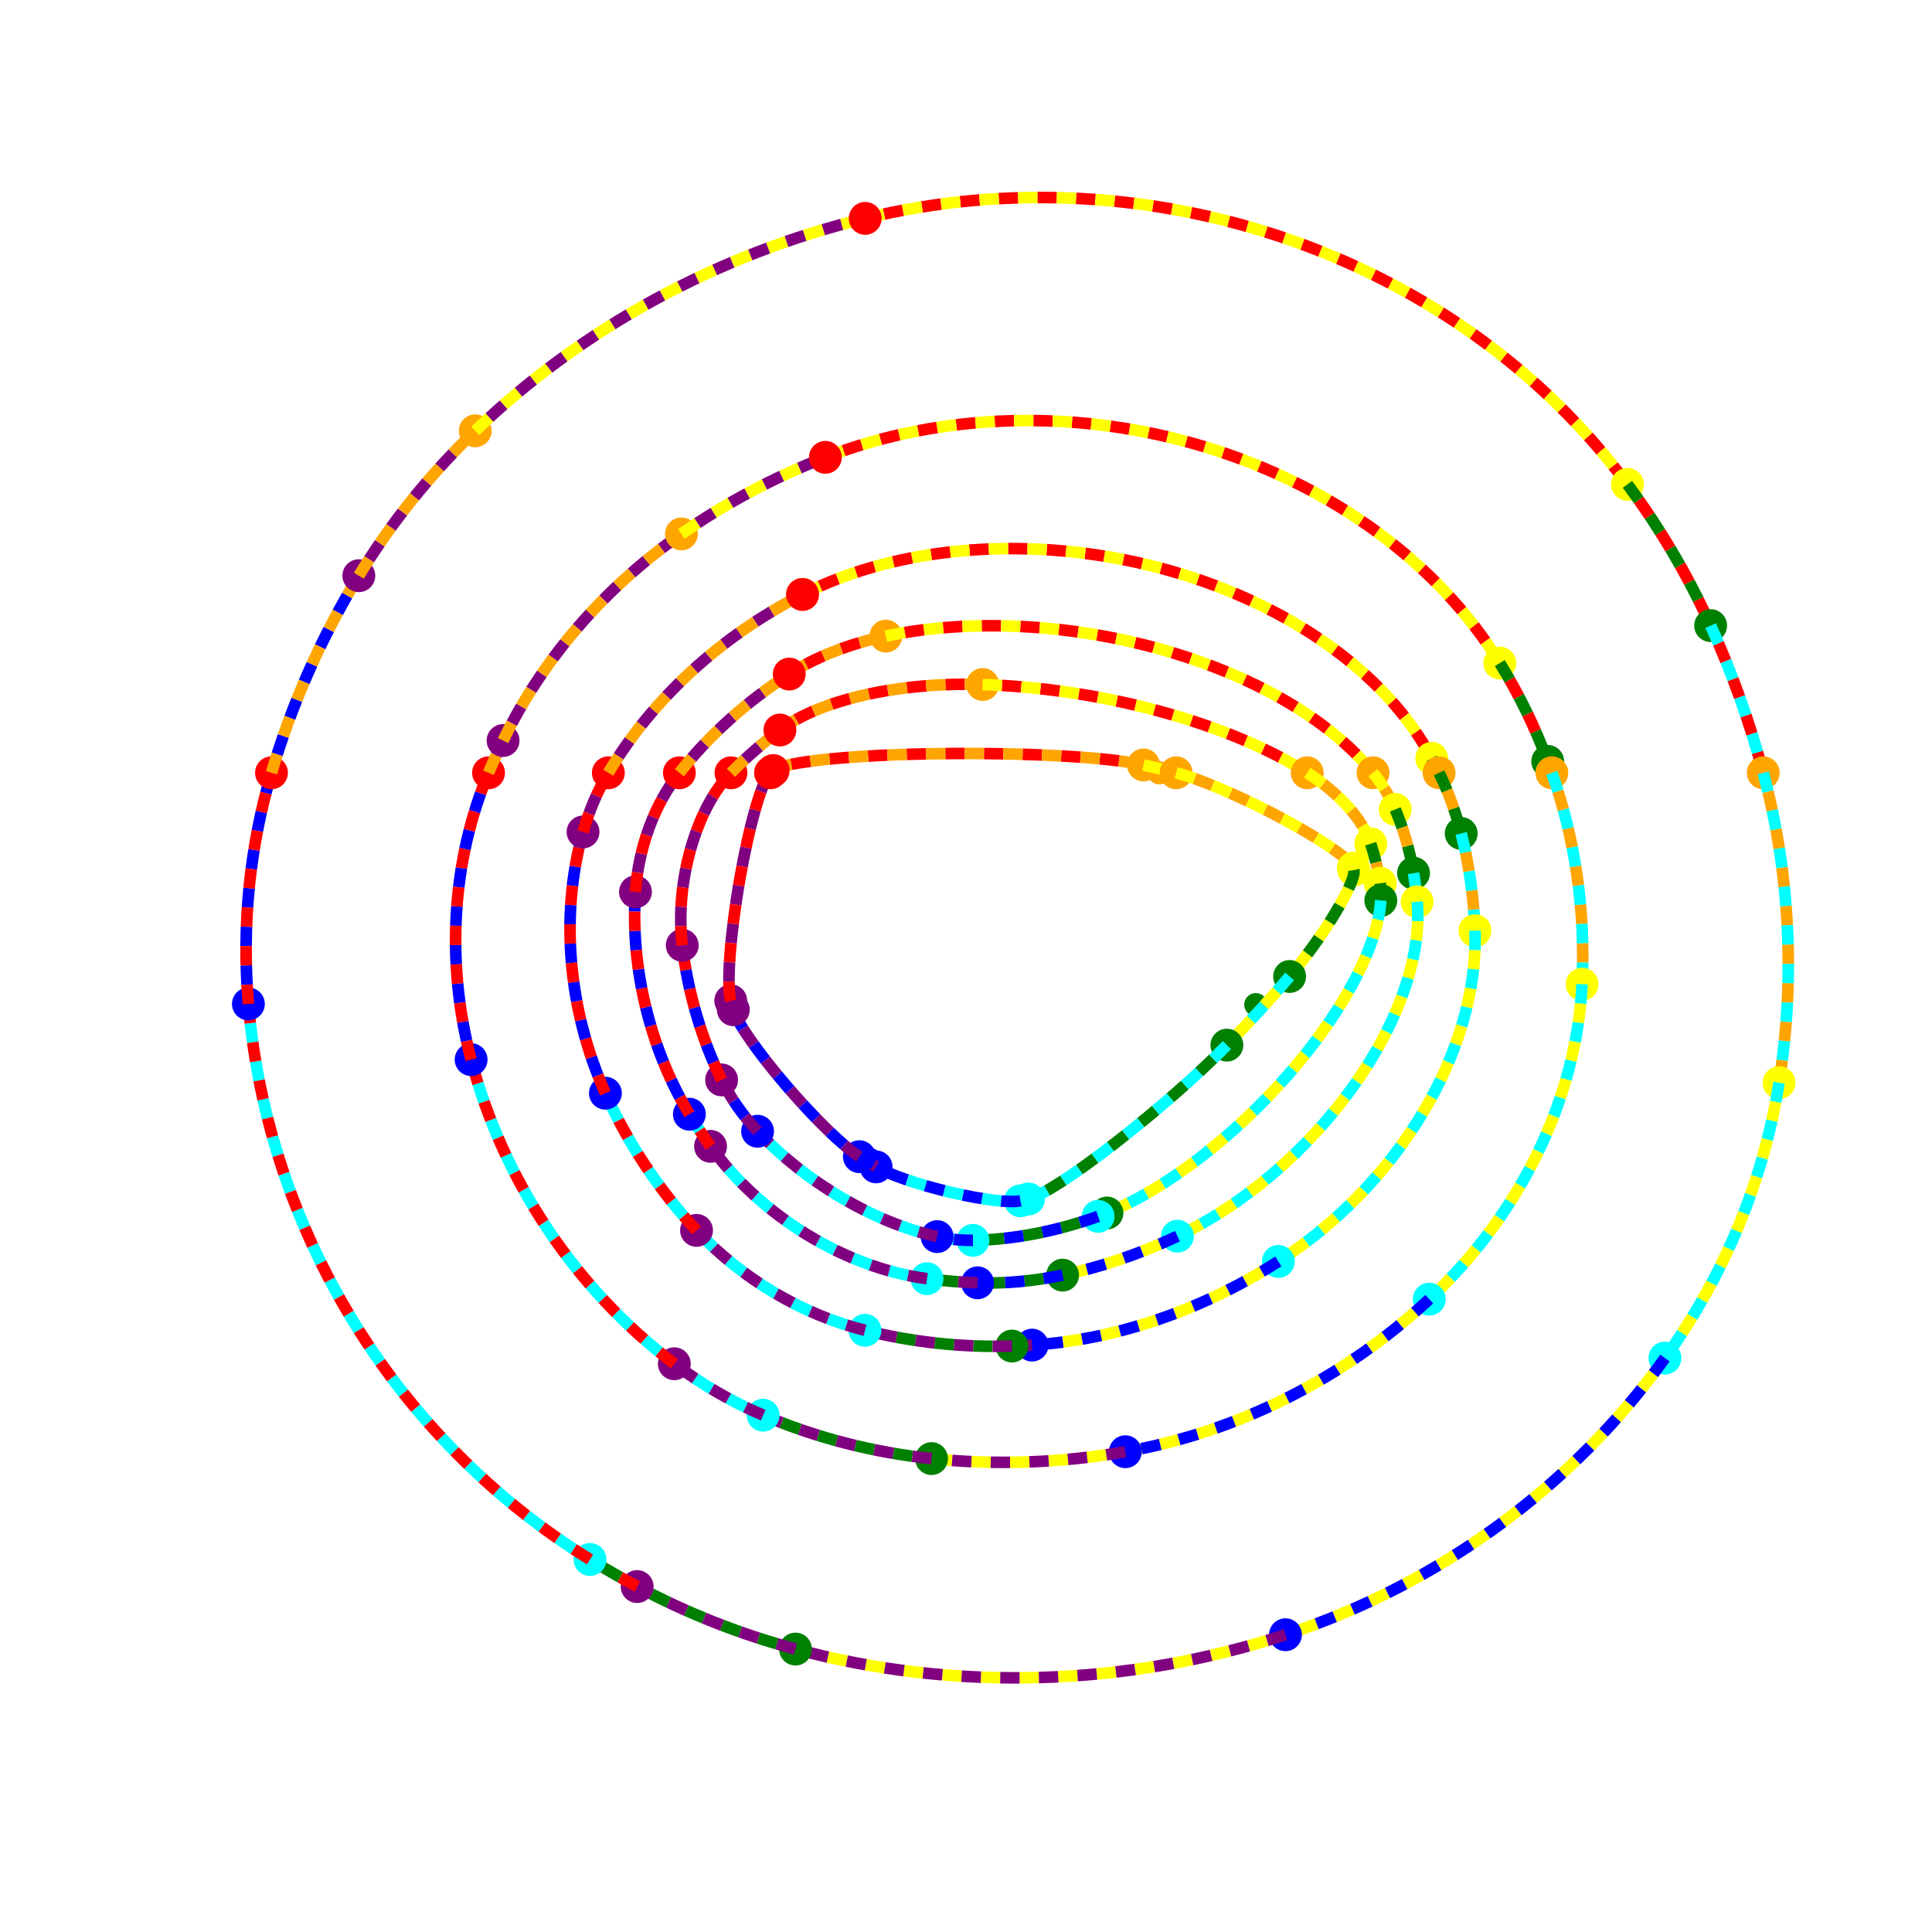
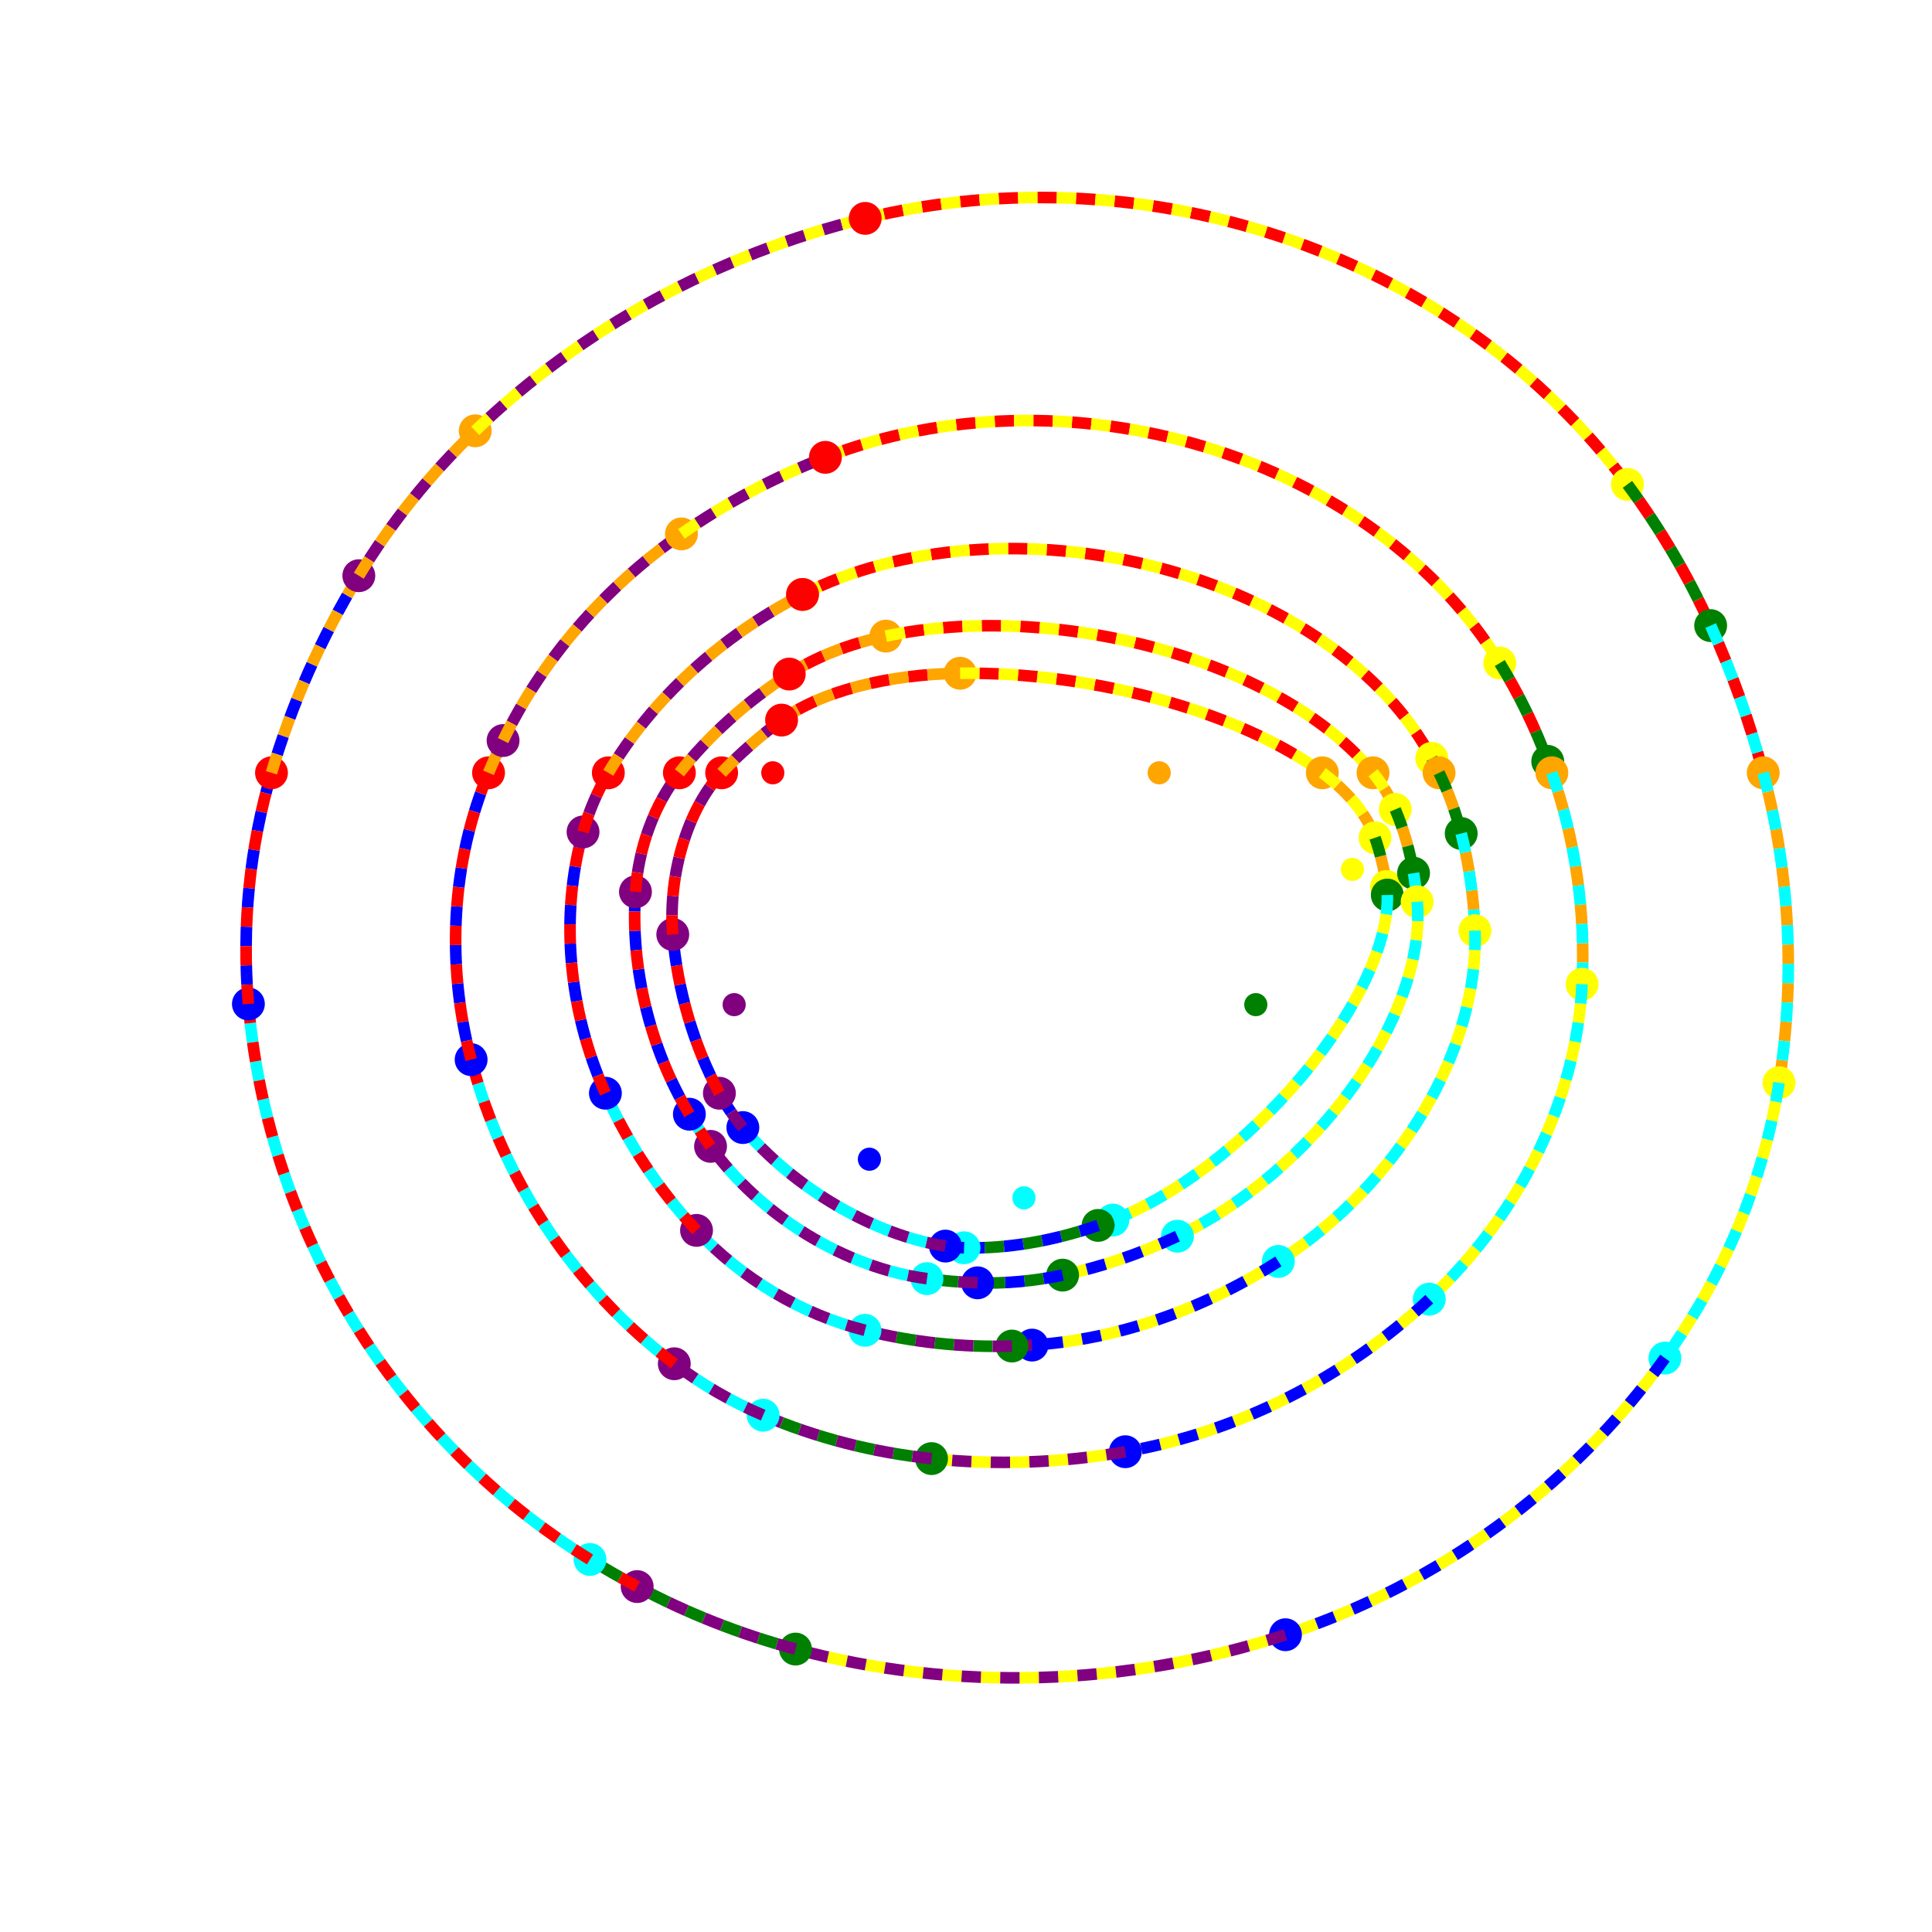
<svg xmlns="http://www.w3.org/2000/svg" baseProfile="full" height="1000" version="1.1" width="1000">
  <defs />
  <circle cx="400" cy="400" fill="red" r="5" stroke="red" stroke-width="2" />
  <circle cx="600" cy="400" fill="orange" r="5" stroke="orange" stroke-width="2" />
  <circle cx="700" cy="450" fill="yellow" r="5" stroke="yellow" stroke-width="2" />
  <circle cx="650" cy="520" fill="green" r="5" stroke="green" stroke-width="2" />
  <circle cx="530" cy="620" fill="cyan" r="5" stroke="cyan" stroke-width="2" />
  <circle cx="450" cy="600" fill="blue" r="5" stroke="blue" stroke-width="2" />
  <circle cx="380" cy="520" fill="purple" r="5" stroke="purple" stroke-width="2" />
  <g fill="none">
-     <path d="M 400.196,398.824 A 100.5,10.012 0 0,1 591.891,395.945" stroke="red" stroke-dasharray="10,10" stroke-dashoffset="10" stroke-width="6" />
-     <path d="M 400.196,398.824 A 100.5,10.012 0 0,1 591.891,395.945" stroke="orange" stroke-dasharray="10,10" stroke-dashoffset="0" stroke-width="6" />
-     <circle cx="591.891" cy="395.945" fill="orange" r="8" stroke="orange" />
-     <path d="M 591.891,395.945 A 156.402,36.558 9.462 0,1 608.771,400" stroke="red" stroke-dasharray="10,10" stroke-dashoffset="10" stroke-width="6" />
-     <path d="M 591.891,395.945 A 156.402,36.558 9.462 0,1 608.771,400" stroke="yellow" stroke-dasharray="10,10" stroke-dashoffset="0" stroke-width="6" />
-     <circle cx="608.771" cy="400" fill="orange" r="8" stroke="orange" />
-     <path d="M 608.771,400 A 56.402,7.493 26.565 0,1 700.501,449.298" stroke="orange" stroke-dasharray="10,10" stroke-dashoffset="10" stroke-width="6" />
-     <path d="M 608.771,400 A 56.402,7.493 26.565 0,1 700.501,449.298" stroke="yellow" stroke-dasharray="10,10" stroke-dashoffset="0" stroke-width="6" />
-     <circle cx="700.501" cy="449.298" fill="yellow" r="8" stroke="yellow" />
-     <path d="M 700.501,449.298 A 99.413,75.22 67.38 0,1 700.77,450.385" stroke="orange" stroke-dasharray="10,10" stroke-dashoffset="10" stroke-width="6" />
-     <path d="M 700.501,449.298 A 99.413,75.22 67.38 0,1 700.77,450.385" stroke="green" stroke-dasharray="10,10" stroke-dashoffset="0" stroke-width="6" />
-     <circle cx="700.77" cy="450.385" fill="yellow" r="8" stroke="yellow" />
-     <path d="M 700.77,450.385 A 43.512,6.577 125.538 0,1 667.495,505.421" stroke="yellow" stroke-dasharray="10,10" stroke-dashoffset="10" stroke-width="6" />
-     <path d="M 700.77,450.385 A 43.512,6.577 125.538 0,1 667.495,505.421" stroke="green" stroke-dasharray="10,10" stroke-dashoffset="0" stroke-width="6" />
-     <circle cx="667.495" cy="505.421" fill="green" r="8" stroke="green" />
-     <path d="M 667.495,505.421 A 121.614,18.439 135 0,1 635.027,540.962" stroke="yellow" stroke-dasharray="10,10" stroke-dashoffset="10" stroke-width="6" />
-     <path d="M 667.495,505.421 A 121.614,18.439 135 0,1 635.027,540.962" stroke="cyan" stroke-dasharray="10,10" stroke-dashoffset="0" stroke-width="6" />
-     <circle cx="635.027" cy="540.962" fill="green" r="8" stroke="green" />
-     <path d="M 635.027,540.962 A 78.602,8.852 140.194 0,1 532.337,620.584" stroke="green" stroke-dasharray="10,10" stroke-dashoffset="10" stroke-width="6" />
-     <path d="M 635.027,540.962 A 78.602,8.852 140.194 0,1 532.337,620.584" stroke="cyan" stroke-dasharray="10,10" stroke-dashoffset="0" stroke-width="6" />
-     <circle cx="532.337" cy="620.584" fill="cyan" r="8" stroke="cyan" />
-     <path d="M 532.337,620.584 A 119.834,52.536 158.199 0,1 528.169,621.526" stroke="green" stroke-dasharray="10,10" stroke-dashoffset="10" stroke-width="6" />
-     <path d="M 532.337,620.584 A 119.834,52.536 158.199 0,1 528.169,621.526" stroke="blue" stroke-dasharray="10,10" stroke-dashoffset="0" stroke-width="6" />
-     <circle cx="528.169" cy="621.526" fill="cyan" r="8" stroke="cyan" />
-     <path d="M 528.169,621.526 A 41.731,6.441 -165.964 0,1 453.473,603.969" stroke="cyan" stroke-dasharray="10,10" stroke-dashoffset="10" stroke-width="6" />
-     <path d="M 528.169,621.526 A 41.731,6.441 -165.964 0,1 453.473,603.969" stroke="blue" stroke-dasharray="10,10" stroke-dashoffset="0" stroke-width="6" />
-     <circle cx="453.473" cy="603.969" fill="blue" r="8" stroke="blue" />
-     <path d="M 453.473,603.969 A 94.882,29.624 -146.31 0,1 444.816,598.704" stroke="cyan" stroke-dasharray="10,10" stroke-dashoffset="10" stroke-width="6" />
-     <path d="M 453.473,603.969 A 94.882,29.624 -146.31 0,1 444.816,598.704" stroke="purple" stroke-dasharray="10,10" stroke-dashoffset="0" stroke-width="6" />
-     <circle cx="444.816" cy="598.704" fill="blue" r="8" stroke="blue" />
-     <path d="M 444.816,598.704 A 53.651,7.308 -131.186 0,1 379.56,522.64" stroke="blue" stroke-dasharray="10,10" stroke-dashoffset="10" stroke-width="6" />
-     <path d="M 444.816,598.704 A 53.651,7.308 -131.186 0,1 379.56,522.64" stroke="purple" stroke-dasharray="10,10" stroke-dashoffset="0" stroke-width="6" />
-     <circle cx="379.56" cy="522.64" fill="purple" r="8" stroke="purple" />
-     <path d="M 379.56,522.64 A 114.478,49.803 -104.036 0,1 378.233,517.98" stroke="blue" stroke-dasharray="10,10" stroke-dashoffset="10" stroke-width="6" />
-     <path d="M 379.56,522.64 A 114.478,49.803 -104.036 0,1 378.233,517.98" stroke="red" stroke-dasharray="10,10" stroke-dashoffset="0" stroke-width="6" />
-     <circle cx="378.233" cy="517.98" fill="purple" r="8" stroke="purple" />
-     <path d="M 378.233,517.98 A 61.328,7.815 -80.538 0,1 398.81,400" stroke="purple" stroke-dasharray="10,10" stroke-dashoffset="10" stroke-width="6" />
-     <path d="M 378.233,517.98 A 61.328,7.815 -80.538 0,1 398.81,400" stroke="red" stroke-dasharray="10,10" stroke-dashoffset="0" stroke-width="6" />
-     <circle cx="398.81" cy="400.0" fill="red" r="8" stroke="red" />
-     <path d="M 398.81,400 A 161.328,101.62 -28.61 0,1 400.196,398.824" stroke="purple" stroke-dasharray="10,10" stroke-dashoffset="10" stroke-width="6" />
-     <path d="M 398.81,400 A 161.328,101.62 -28.61 0,1 400.196,398.824" stroke="orange" stroke-dasharray="10,10" stroke-dashoffset="0" stroke-width="6" />
-     <circle cx="400.196" cy="398.824" fill="red" r="8" stroke="red" />
-     <path d="M 403.69,377.86 A 110,45.826 0 0,1 508.631,354.316" stroke="red" stroke-dasharray="10,10" stroke-dashoffset="10" stroke-width="6" />
-     <path d="M 403.69,377.86 A 110,45.826 0 0,1 508.631,354.316" stroke="orange" stroke-dasharray="10,10" stroke-dashoffset="0" stroke-width="6" />
-     <circle cx="508.631" cy="354.316" fill="orange" r="8" stroke="orange" />
-     <path d="M 508.631,354.316 A 165.902,66.32 9.462 0,1 676.598,400" stroke="red" stroke-dasharray="10,10" stroke-dashoffset="10" stroke-width="6" />
-     <path d="M 508.631,354.316 A 165.902,66.32 9.462 0,1 676.598,400" stroke="yellow" stroke-dasharray="10,10" stroke-dashoffset="0" stroke-width="6" />
-     <circle cx="676.598" cy="400" fill="orange" r="8" stroke="orange" />
-     <path d="M 676.598,400 A 65.902,34.9 26.565 0,1 709.488,436.717" stroke="orange" stroke-dasharray="10,10" stroke-dashoffset="10" stroke-width="6" />
-     <path d="M 676.598,400 A 65.902,34.9 26.565 0,1 709.488,436.717" stroke="yellow" stroke-dasharray="10,10" stroke-dashoffset="0" stroke-width="6" />
-     <circle cx="709.488" cy="436.717" fill="yellow" r="8" stroke="yellow" />
-     <path d="M 709.488,436.717 A 108.913,87.391 67.38 0,1 714.381,457.191" stroke="orange" stroke-dasharray="10,10" stroke-dashoffset="10" stroke-width="6" />
-     <path d="M 709.488,436.717 A 108.913,87.391 67.38 0,1 714.381,457.191" stroke="green" stroke-dasharray="10,10" stroke-dashoffset="0" stroke-width="6" />
-     <circle cx="714.381" cy="457.191" fill="yellow" r="8" stroke="yellow" />
-     <path d="M 714.381,457.191 A 53.012,30.988 125.538 0,1 714.71,466.075" stroke="yellow" stroke-dasharray="10,10" stroke-dashoffset="10" stroke-width="6" />
-     <path d="M 714.381,457.191 A 53.012,30.988 125.538 0,1 714.71,466.075" stroke="green" stroke-dasharray="10,10" stroke-dashoffset="0" stroke-width="6" />
-     <circle cx="714.71" cy="466.075" fill="green" r="8" stroke="green" />
-     <path d="M 714.71,466.075 A 131.114,52.354 135 0,1 572.972,627.839" stroke="yellow" stroke-dasharray="10,10" stroke-dashoffset="10" stroke-width="6" />
-     <path d="M 714.71,466.075 A 131.114,52.354 135 0,1 572.972,627.839" stroke="cyan" stroke-dasharray="10,10" stroke-dashoffset="0" stroke-width="6" />
-     <circle cx="572.972" cy="627.839" fill="green" r="8" stroke="green" />
-     <path d="M 572.972,627.839 A 88.102,40.768 140.194 0,1 568.372,629.593" stroke="green" stroke-dasharray="10,10" stroke-dashoffset="10" stroke-width="6" />
-     <path d="M 572.972,627.839 A 88.102,40.768 140.194 0,1 568.372,629.593" stroke="cyan" stroke-dasharray="10,10" stroke-dashoffset="0" stroke-width="6" />
-     <circle cx="568.372" cy="629.593" fill="cyan" r="8" stroke="cyan" />
-     <path d="M 568.372,629.593 A 129.334,71.604 158.199 0,1 503.598,642.001" stroke="green" stroke-dasharray="10,10" stroke-dashoffset="10" stroke-width="6" />
-     <path d="M 568.372,629.593 A 129.334,71.604 158.199 0,1 503.598,642.001" stroke="blue" stroke-dasharray="10,10" stroke-dashoffset="0" stroke-width="6" />
-     <circle cx="503.598" cy="642.001" fill="cyan" r="8" stroke="cyan" />
-     <path d="M 503.598,642.001 A 51.231,30.408 -165.964 0,1 485.063,640.072" stroke="cyan" stroke-dasharray="10,10" stroke-dashoffset="10" stroke-width="6" />
-     <path d="M 503.598,642.001 A 51.231,30.408 -165.964 0,1 485.063,640.072" stroke="blue" stroke-dasharray="10,10" stroke-dashoffset="0" stroke-width="6" />
-     <circle cx="485.063" cy="640.072" fill="blue" r="8" stroke="blue" />
-     <path d="M 485.063,640.072 A 104.382,52.636 -146.31 0,1 392.122,585.531" stroke="cyan" stroke-dasharray="10,10" stroke-dashoffset="10" stroke-width="6" />
-     <path d="M 485.063,640.072 A 104.382,52.636 -146.31 0,1 392.122,585.531" stroke="purple" stroke-dasharray="10,10" stroke-dashoffset="0" stroke-width="6" />
-     <circle cx="392.122" cy="585.531" fill="blue" r="8" stroke="blue" />
-     <path d="M 392.122,585.531 A 63.151,34.103 -131.186 0,1 373.507,558.955" stroke="blue" stroke-dasharray="10,10" stroke-dashoffset="10" stroke-width="6" />
-     <path d="M 392.122,585.531 A 63.151,34.103 -131.186 0,1 373.507,558.955" stroke="purple" stroke-dasharray="10,10" stroke-dashoffset="0" stroke-width="6" />
-     <circle cx="373.507" cy="558.955" fill="purple" r="8" stroke="purple" />
-     <path d="M 373.507,558.955 A 123.978,68.889 -104.036 0,1 353.124,489.285" stroke="blue" stroke-dasharray="10,10" stroke-dashoffset="10" stroke-width="6" />
-     <path d="M 373.507,558.955 A 123.978,68.889 -104.036 0,1 353.124,489.285" stroke="red" stroke-dasharray="10,10" stroke-dashoffset="0" stroke-width="6" />
-     <circle cx="353.124" cy="489.285" fill="purple" r="8" stroke="purple" />
-     <path d="M 353.124,489.285 A 70.828,36.284 -80.538 0,1 378.356,400" stroke="purple" stroke-dasharray="10,10" stroke-dashoffset="10" stroke-width="6" />
-     <path d="M 353.124,489.285 A 70.828,36.284 -80.538 0,1 378.356,400" stroke="red" stroke-dasharray="10,10" stroke-dashoffset="0" stroke-width="6" />
-     <circle cx="378.356" cy="400.0" fill="red" r="8" stroke="red" />
-     <path d="M 378.356,400 A 170.828,116.112 -28.61 0,1 403.69,377.86" stroke="purple" stroke-dasharray="10,10" stroke-dashoffset="10" stroke-width="6" />
-     <path d="M 378.356,400 A 170.828,116.112 -28.61 0,1 403.69,377.86" stroke="orange" stroke-dasharray="10,10" stroke-dashoffset="0" stroke-width="6" />
-     <circle cx="403.69" cy="377.86" fill="red" r="8" stroke="red" />
+     <path d="M 404.546,372.724 A 112.5,51.539 0 0,1 496.96,348.48" stroke="red" stroke-dasharray="10,10" stroke-dashoffset="10" stroke-width="6" />
+     <path d="M 404.546,372.724 A 112.5,51.539 0 0,1 496.96,348.48" stroke="orange" stroke-dasharray="10,10" stroke-dashoffset="0" stroke-width="6" />
+     <circle cx="496.96" cy="348.48" fill="orange" r="8" stroke="orange" />
+     <path d="M 496.96,348.48 A 168.402,72.347 9.462 0,1 684.437,400" stroke="red" stroke-dasharray="10,10" stroke-dashoffset="10" stroke-width="6" />
+     <path d="M 496.96,348.48 A 168.402,72.347 9.462 0,1 684.437,400" stroke="yellow" stroke-dasharray="10,10" stroke-dashoffset="0" stroke-width="6" />
+     <circle cx="684.437" cy="400" fill="orange" r="8" stroke="orange" />
+     <path d="M 684.437,400 A 68.402,39.418 26.565 0,1 711.711,433.605" stroke="orange" stroke-dasharray="10,10" stroke-dashoffset="10" stroke-width="6" />
+     <path d="M 684.437,400 A 68.402,39.418 26.565 0,1 711.711,433.605" stroke="yellow" stroke-dasharray="10,10" stroke-dashoffset="0" stroke-width="6" />
+     <circle cx="711.711" cy="433.605" fill="yellow" r="8" stroke="yellow" />
+     <path d="M 711.711,433.605 A 111.413,90.487 67.38 0,1 717.704,458.852" stroke="orange" stroke-dasharray="10,10" stroke-dashoffset="10" stroke-width="6" />
+     <path d="M 711.711,433.605 A 111.413,90.487 67.38 0,1 717.704,458.852" stroke="green" stroke-dasharray="10,10" stroke-dashoffset="0" stroke-width="6" />
+     <circle cx="717.704" cy="458.852" fill="yellow" r="8" stroke="yellow" />
+     <path d="M 717.704,458.852 A 55.512,35.093 125.538 0,1 718.066,463.278" stroke="yellow" stroke-dasharray="10,10" stroke-dashoffset="10" stroke-width="6" />
+     <path d="M 717.704,458.852 A 55.512,35.093 125.538 0,1 718.066,463.278" stroke="green" stroke-dasharray="10,10" stroke-dashoffset="0" stroke-width="6" />
+     <circle cx="718.066" cy="463.278" fill="green" r="8" stroke="green" />
+     <path d="M 718.066,463.278 A 133.614,58.333 135 0,1 575.998,631.499" stroke="yellow" stroke-dasharray="10,10" stroke-dashoffset="10" stroke-width="6" />
+     <path d="M 718.066,463.278 A 133.614,58.333 135 0,1 575.998,631.499" stroke="cyan" stroke-dasharray="10,10" stroke-dashoffset="0" stroke-width="6" />
+     <circle cx="575.998" cy="631.499" fill="cyan" r="8" stroke="cyan" />
+     <path d="M 575.998,631.499 A 174.845,96.544 149.036 0,1 568.378,634.271" stroke="yellow" stroke-dasharray="10,10" stroke-dashoffset="10" stroke-width="6" />
+     <path d="M 575.998,631.499 A 174.845,96.544 149.036 0,1 568.378,634.271" stroke="blue" stroke-dasharray="10,10" stroke-dashoffset="0" stroke-width="6" />
+     <circle cx="568.378" cy="634.271" fill="green" r="8" stroke="green" />
+     <path d="M 568.378,634.271 A 131.834,76.027 158.199 0,1 498.987,645.844" stroke="green" stroke-dasharray="10,10" stroke-dashoffset="10" stroke-width="6" />
+     <path d="M 568.378,634.271 A 131.834,76.027 158.199 0,1 498.987,645.844" stroke="blue" stroke-dasharray="10,10" stroke-dashoffset="0" stroke-width="6" />
+     <circle cx="498.987" cy="645.844" fill="cyan" r="8" stroke="cyan" />
+     <path d="M 498.987,645.844 A 53.731,34.453 -165.964 0,1 489.349,644.97" stroke="cyan" stroke-dasharray="10,10" stroke-dashoffset="10" stroke-width="6" />
+     <path d="M 498.987,645.844 A 53.731,34.453 -165.964 0,1 489.349,644.97" stroke="blue" stroke-dasharray="10,10" stroke-dashoffset="0" stroke-width="6" />
+     <circle cx="489.349" cy="644.97" fill="blue" r="8" stroke="blue" />
+     <path d="M 489.349,644.97 A 106.882,57.434 -146.31 0,1 384.498,583.624" stroke="cyan" stroke-dasharray="10,10" stroke-dashoffset="10" stroke-width="6" />
+     <path d="M 489.349,644.97 A 106.882,57.434 -146.31 0,1 384.498,583.624" stroke="purple" stroke-dasharray="10,10" stroke-dashoffset="0" stroke-width="6" />
+     <circle cx="384.498" cy="583.624" fill="blue" r="8" stroke="blue" />
+     <path d="M 384.498,583.624 A 65.651,38.536 -131.186 0,1 372.359,565.849" stroke="blue" stroke-dasharray="10,10" stroke-dashoffset="10" stroke-width="6" />
+     <path d="M 384.498,583.624 A 65.651,38.536 -131.186 0,1 372.359,565.849" stroke="purple" stroke-dasharray="10,10" stroke-dashoffset="0" stroke-width="6" />
+     <circle cx="372.359" cy="565.849" fill="purple" r="8" stroke="purple" />
+     <path d="M 372.359,565.849 A 126.478,73.292 -104.036 0,1 348.23,483.691" stroke="blue" stroke-dasharray="10,10" stroke-dashoffset="10" stroke-width="6" />
+     <path d="M 372.359,565.849 A 126.478,73.292 -104.036 0,1 348.23,483.691" stroke="red" stroke-dasharray="10,10" stroke-dashoffset="0" stroke-width="6" />
+     <circle cx="348.23" cy="483.691" fill="purple" r="8" stroke="purple" />
+     <path d="M 348.23,483.691 A 73.328,40.95 -80.538 0,1 373.52,400" stroke="purple" stroke-dasharray="10,10" stroke-dashoffset="10" stroke-width="6" />
+     <path d="M 348.23,483.691 A 73.328,40.95 -80.538 0,1 373.52,400" stroke="red" stroke-dasharray="10,10" stroke-dashoffset="0" stroke-width="6" />
+     <circle cx="373.52" cy="400.0" fill="red" r="8" stroke="red" />
+     <path d="M 373.52,400 A 173.328,119.76 -28.61 0,1 404.546,372.724" stroke="purple" stroke-dasharray="10,10" stroke-dashoffset="10" stroke-width="6" />
+     <path d="M 373.52,400 A 173.328,119.76 -28.61 0,1 404.546,372.724" stroke="orange" stroke-dasharray="10,10" stroke-dashoffset="0" stroke-width="6" />
+     <circle cx="404.546" cy="372.724" fill="red" r="8" stroke="red" />
    <path d="M 408.518,348.89 A 125,75 0 0,1 458.506,329.253" stroke="red" stroke-dasharray="10,10" stroke-dashoffset="10" stroke-width="6" />
    <path d="M 408.518,348.89 A 125,75 0 0,1 458.506,329.253" stroke="orange" stroke-dasharray="10,10" stroke-dashoffset="0" stroke-width="6" />
    <circle cx="458.506" cy="329.253" fill="orange" r="8" stroke="orange" />
    <path d="M 458.506,329.253 A 180.902,97.982 9.462 0,1 710.676,400" stroke="red" stroke-dasharray="10,10" stroke-dashoffset="10" stroke-width="6" />
    <path d="M 458.506,329.253 A 180.902,97.982 9.462 0,1 710.676,400" stroke="yellow" stroke-dasharray="10,10" stroke-dashoffset="0" stroke-width="6" />
    <circle cx="710.676" cy="400" fill="orange" r="8" stroke="orange" />
    <path d="M 710.676,400 A 80.902,58.481 26.565 0,1 722.181,418.946" stroke="orange" stroke-dasharray="10,10" stroke-dashoffset="10" stroke-width="6" />
    <path d="M 710.676,400 A 80.902,58.481 26.565 0,1 722.181,418.946" stroke="yellow" stroke-dasharray="10,10" stroke-dashoffset="0" stroke-width="6" />
    <circle cx="722.181" cy="418.946" fill="yellow" r="8" stroke="yellow" />
    <path d="M 722.181,418.946 A 123.913,105.497 67.38 0,1 731.655,451.954" stroke="orange" stroke-dasharray="10,10" stroke-dashoffset="10" stroke-width="6" />
    <path d="M 722.181,418.946 A 123.913,105.497 67.38 0,1 731.655,451.954" stroke="green" stroke-dasharray="10,10" stroke-dashoffset="0" stroke-width="6" />
    <circle cx="731.655" cy="451.954" fill="green" r="8" stroke="green" />
    <path d="M 731.655,451.954 A 202.016,165.787 107.65 0,1 733.515,466.757" stroke="orange" stroke-dasharray="10,10" stroke-dashoffset="10" stroke-width="6" />
    <path d="M 731.655,451.954 A 202.016,165.787 107.65 0,1 733.515,466.757" stroke="cyan" stroke-dasharray="10,10" stroke-dashoffset="0" stroke-width="6" />
    <circle cx="733.515" cy="466.757" fill="yellow" r="8" stroke="yellow" />
    <path d="M 733.515,466.757 A 146.114,83.062 135 0,1 609.43,639.857" stroke="yellow" stroke-dasharray="10,10" stroke-dashoffset="10" stroke-width="6" />
    <path d="M 733.515,466.757 A 146.114,83.062 135 0,1 609.43,639.857" stroke="cyan" stroke-dasharray="10,10" stroke-dashoffset="0" stroke-width="6" />
    <circle cx="609.43" cy="639.857" fill="cyan" r="8" stroke="cyan" />
    <path d="M 609.43,639.857 A 187.345,117.678 149.036 0,1 549.999,660.001" stroke="yellow" stroke-dasharray="10,10" stroke-dashoffset="10" stroke-width="6" />
    <path d="M 609.43,639.857 A 187.345,117.678 149.036 0,1 549.999,660.001" stroke="blue" stroke-dasharray="10,10" stroke-dashoffset="0" stroke-width="6" />
    <circle cx="549.999" cy="660.001" fill="green" r="8" stroke="green" />
    <path d="M 549.999,660.001 A 144.334,96.084 158.199 0,1 505.987,663.985" stroke="green" stroke-dasharray="10,10" stroke-dashoffset="10" stroke-width="6" />
    <path d="M 549.999,660.001 A 144.334,96.084 158.199 0,1 505.987,663.985" stroke="blue" stroke-dasharray="10,10" stroke-dashoffset="0" stroke-width="6" />
    <circle cx="505.987" cy="663.985" fill="blue" r="8" stroke="blue" />
    <path d="M 505.987,663.985 A 197.484,144.135 180 0,1 479.806,661.828" stroke="green" stroke-dasharray="10,10" stroke-dashoffset="10" stroke-width="6" />
    <path d="M 505.987,663.985 A 197.484,144.135 180 0,1 479.806,661.828" stroke="purple" stroke-dasharray="10,10" stroke-dashoffset="0" stroke-width="6" />
    <circle cx="479.806" cy="661.828" fill="cyan" r="8" stroke="cyan" />
    <path d="M 479.806,661.828 A 119.382,78.275 -146.31 0,1 367.775,593.352" stroke="cyan" stroke-dasharray="10,10" stroke-dashoffset="10" stroke-width="6" />
    <path d="M 479.806,661.828 A 119.382,78.275 -146.31 0,1 367.775,593.352" stroke="purple" stroke-dasharray="10,10" stroke-dashoffset="0" stroke-width="6" />
    <circle cx="367.775" cy="593.352" fill="purple" r="8" stroke="purple" />
    <path d="M 367.775,593.352 A 180.209,127.084 -120.579 0,1 356.815,576.704" stroke="cyan" stroke-dasharray="10,10" stroke-dashoffset="10" stroke-width="6" />
    <path d="M 367.775,593.352 A 180.209,127.084 -120.579 0,1 356.815,576.704" stroke="red" stroke-dasharray="10,10" stroke-dashoffset="0" stroke-width="6" />
    <circle cx="356.815" cy="576.704" fill="blue" r="8" stroke="blue" />
    <path d="M 356.815,576.704 A 138.978,93.22 -104.036 0,1 328.912,461.614" stroke="blue" stroke-dasharray="10,10" stroke-dashoffset="10" stroke-width="6" />
    <path d="M 356.815,576.704 A 138.978,93.22 -104.036 0,1 328.912,461.614" stroke="red" stroke-dasharray="10,10" stroke-dashoffset="0" stroke-width="6" />
    <circle cx="328.912" cy="461.614" fill="purple" r="8" stroke="purple" />
    <path d="M 328.912,461.614 A 85.828,60.551 -80.538 0,1 351.648,400" stroke="purple" stroke-dasharray="10,10" stroke-dashoffset="10" stroke-width="6" />
    <path d="M 328.912,461.614 A 85.828,60.551 -80.538 0,1 351.648,400" stroke="red" stroke-dasharray="10,10" stroke-dashoffset="0" stroke-width="6" />
    <circle cx="351.648" cy="400.0" fill="red" r="8" stroke="red" />
    <path d="M 351.648,400 A 185.828,137.229 -28.61 0,1 408.518,348.89" stroke="purple" stroke-dasharray="10,10" stroke-dashoffset="10" stroke-width="6" />
    <path d="M 351.648,400 A 185.828,137.229 -28.61 0,1 408.518,348.89" stroke="orange" stroke-dasharray="10,10" stroke-dashoffset="0" stroke-width="6" />
    <circle cx="408.518" cy="348.89" fill="red" r="8" stroke="red" />
    <path d="M 415.386,307.683 A 205.902,138.818 9.462 0,1 741.067,392.506" stroke="red" stroke-dasharray="10,10" stroke-dashoffset="10" stroke-width="6" />
    <path d="M 415.386,307.683 A 205.902,138.818 9.462 0,1 741.067,392.506" stroke="yellow" stroke-dasharray="10,10" stroke-dashoffset="0" stroke-width="6" />
    <circle cx="741.067" cy="392.506" fill="yellow" r="8" stroke="yellow" />
    <path d="M 741.067,392.506 A 248.913,206.719 25.641 0,1 744.861,400" stroke="red" stroke-dasharray="10,10" stroke-dashoffset="10" stroke-width="6" />
    <path d="M 741.067,392.506 A 248.913,206.719 25.641 0,1 744.861,400" stroke="green" stroke-dasharray="10,10" stroke-dashoffset="0" stroke-width="6" />
    <circle cx="744.861" cy="400" fill="orange" r="8" stroke="orange" />
    <path d="M 744.861,400 A 148.913,133.978 67.38 0,1 756.314,431.405" stroke="orange" stroke-dasharray="10,10" stroke-dashoffset="10" stroke-width="6" />
    <path d="M 744.861,400 A 148.913,133.978 67.38 0,1 756.314,431.405" stroke="green" stroke-dasharray="10,10" stroke-dashoffset="0" stroke-width="6" />
    <circle cx="756.314" cy="431.405" fill="green" r="8" stroke="green" />
    <path d="M 756.314,431.405 A 227.016,195.477 107.65 0,1 763.427,481.714" stroke="orange" stroke-dasharray="10,10" stroke-dashoffset="10" stroke-width="6" />
    <path d="M 756.314,431.405 A 227.016,195.477 107.65 0,1 763.427,481.714" stroke="cyan" stroke-dasharray="10,10" stroke-dashoffset="0" stroke-width="6" />
    <circle cx="763.427" cy="481.714" fill="yellow" r="8" stroke="yellow" />
    <path d="M 763.427,481.714 A 171.114,121.779 135 0,1 661.67,652.917" stroke="yellow" stroke-dasharray="10,10" stroke-dashoffset="10" stroke-width="6" />
    <path d="M 763.427,481.714 A 171.114,121.779 135 0,1 661.67,652.917" stroke="cyan" stroke-dasharray="10,10" stroke-dashoffset="0" stroke-width="6" />
    <circle cx="661.67" cy="652.917" fill="cyan" r="8" stroke="cyan" />
    <path d="M 661.67,652.917 A 212.345,154.404 149.036 0,1 534.188,696.215" stroke="yellow" stroke-dasharray="10,10" stroke-dashoffset="10" stroke-width="6" />
    <path d="M 661.67,652.917 A 212.345,154.404 149.036 0,1 534.188,696.215" stroke="blue" stroke-dasharray="10,10" stroke-dashoffset="0" stroke-width="6" />
    <circle cx="534.188" cy="696.215" fill="blue" r="8" stroke="blue" />
    <path d="M 534.188,696.215 A 265.496,208.957 167.661 0,1 523.78,696.708" stroke="yellow" stroke-dasharray="10,10" stroke-dashoffset="10" stroke-width="6" />
    <path d="M 534.188,696.215 A 265.496,208.957 167.661 0,1 523.78,696.708" stroke="purple" stroke-dasharray="10,10" stroke-dashoffset="0" stroke-width="6" />
    <circle cx="523.78" cy="696.708" fill="green" r="8" stroke="green" />
    <path d="M 523.78,696.708 A 222.484,176.845 180 0,1 447.721,688.566" stroke="green" stroke-dasharray="10,10" stroke-dashoffset="10" stroke-width="6" />
    <path d="M 523.78,696.708 A 222.484,176.845 180 0,1 447.721,688.566" stroke="purple" stroke-dasharray="10,10" stroke-dashoffset="0" stroke-width="6" />
    <circle cx="447.721" cy="688.566" fill="cyan" r="8" stroke="cyan" />
    <path d="M 447.721,688.566 A 144.382,112.788 -146.31 0,1 360.526,636.843" stroke="cyan" stroke-dasharray="10,10" stroke-dashoffset="10" stroke-width="6" />
    <path d="M 447.721,688.566 A 144.382,112.788 -146.31 0,1 360.526,636.843" stroke="purple" stroke-dasharray="10,10" stroke-dashoffset="0" stroke-width="6" />
    <circle cx="360.526" cy="636.843" fill="purple" r="8" stroke="purple" />
    <path d="M 360.526,636.843 A 205.209,160.58 -120.579 0,1 313.357,565.839" stroke="cyan" stroke-dasharray="10,10" stroke-dashoffset="10" stroke-width="6" />
    <path d="M 360.526,636.843 A 205.209,160.58 -120.579 0,1 313.357,565.839" stroke="red" stroke-dasharray="10,10" stroke-dashoffset="0" stroke-width="6" />
    <circle cx="313.357" cy="565.839" fill="blue" r="8" stroke="blue" />
    <path d="M 313.357,565.839 A 163.978,127.53 -104.036 0,1 301.783,430.609" stroke="blue" stroke-dasharray="10,10" stroke-dashoffset="10" stroke-width="6" />
    <path d="M 313.357,565.839 A 163.978,127.53 -104.036 0,1 301.783,430.609" stroke="red" stroke-dasharray="10,10" stroke-dashoffset="0" stroke-width="6" />
    <circle cx="301.783" cy="430.609" fill="purple" r="8" stroke="purple" />
    <path d="M 301.783,430.609 A 110.828,92.643 -80.538 0,1 314.877,400" stroke="purple" stroke-dasharray="10,10" stroke-dashoffset="10" stroke-width="6" />
    <path d="M 301.783,430.609 A 110.828,92.643 -80.538 0,1 314.877,400" stroke="red" stroke-dasharray="10,10" stroke-dashoffset="0" stroke-width="6" />
    <circle cx="314.877" cy="400.0" fill="red" r="8" stroke="red" />
    <path d="M 314.877,400 A 210.828,169.553 -28.61 0,1 415.376,307.688" stroke="purple" stroke-dasharray="10,10" stroke-dashoffset="10" stroke-width="6" />
    <path d="M 314.877,400 A 210.828,169.553 -28.61 0,1 415.376,307.688" stroke="orange" stroke-dasharray="10,10" stroke-dashoffset="0" stroke-width="6" />
    <circle cx="415.376" cy="307.688" fill="orange" r="8" stroke="orange" />
    <path d="M 415.376,307.688 A 266.729,210.522 -12.339 0,1 415.386,307.683" stroke="purple" stroke-dasharray="10,10" stroke-dashoffset="10" stroke-width="6" />
    <path d="M 415.376,307.688 A 266.729,210.522 -12.339 0,1 415.386,307.683" stroke="yellow" stroke-dasharray="10,10" stroke-dashoffset="0" stroke-width="6" />
    <circle cx="415.386" cy="307.683" fill="red" r="8" stroke="red" />
    <path d="M 427.214,236.717 A 255.902,205.817 9.462 0,1 776.288,343.196" stroke="red" stroke-dasharray="10,10" stroke-dashoffset="10" stroke-width="6" />
    <path d="M 427.214,236.717 A 255.902,205.817 9.462 0,1 776.288,343.196" stroke="yellow" stroke-dasharray="10,10" stroke-dashoffset="0" stroke-width="6" />
    <circle cx="776.288" cy="343.196" fill="yellow" r="8" stroke="yellow" />
    <path d="M 776.288,343.196 A 298.913,264.81 25.641 0,1 801.098,394.085" stroke="red" stroke-dasharray="10,10" stroke-dashoffset="10" stroke-width="6" />
    <path d="M 776.288,343.196 A 298.913,264.81 25.641 0,1 801.098,394.085" stroke="green" stroke-dasharray="10,10" stroke-dashoffset="0" stroke-width="6" />
    <circle cx="801.098" cy="394.085" fill="green" r="8" stroke="green" />
    <path d="M 801.098,394.085 A 377.016,354.705 59.421 0,1 803.236,400" stroke="red" stroke-dasharray="10,10" stroke-dashoffset="10" stroke-width="6" />
    <path d="M 801.098,394.085 A 377.016,354.705 59.421 0,1 803.236,400" stroke="cyan" stroke-dasharray="10,10" stroke-dashoffset="0" stroke-width="6" />
    <circle cx="803.236" cy="400.0" fill="orange" r="8" stroke="orange" />
    <path d="M 803.236,400 A 277.016,251.819 107.65 0,1 818.881,509.441" stroke="orange" stroke-dasharray="10,10" stroke-dashoffset="10" stroke-width="6" />
    <path d="M 803.236,400 A 277.016,251.819 107.65 0,1 818.881,509.441" stroke="cyan" stroke-dasharray="10,10" stroke-dashoffset="0" stroke-width="6" />
    <circle cx="818.881" cy="509.441" fill="yellow" r="8" stroke="yellow" />
    <path d="M 818.881,509.441 A 221.114,185.584 135 0,1 739.792,672.448" stroke="yellow" stroke-dasharray="10,10" stroke-dashoffset="10" stroke-width="6" />
    <path d="M 818.881,509.441 A 221.114,185.584 135 0,1 739.792,672.448" stroke="cyan" stroke-dasharray="10,10" stroke-dashoffset="0" stroke-width="6" />
    <circle cx="739.792" cy="672.448" fill="cyan" r="8" stroke="cyan" />
    <path d="M 739.792,672.448 A 262.345,218.117 149.036 0,1 582.48,751.406" stroke="yellow" stroke-dasharray="10,10" stroke-dashoffset="10" stroke-width="6" />
    <path d="M 739.792,672.448 A 262.345,218.117 149.036 0,1 582.48,751.406" stroke="blue" stroke-dasharray="10,10" stroke-dashoffset="0" stroke-width="6" />
    <circle cx="582.48" cy="751.406" fill="blue" r="8" stroke="blue" />
    <path d="M 582.48,751.406 A 315.496,269.653 167.661 0,1 482.167,754.967" stroke="yellow" stroke-dasharray="10,10" stroke-dashoffset="10" stroke-width="6" />
    <path d="M 582.48,751.406 A 315.496,269.653 167.661 0,1 482.167,754.967" stroke="purple" stroke-dasharray="10,10" stroke-dashoffset="0" stroke-width="6" />
    <circle cx="482.167" cy="754.967" fill="green" r="8" stroke="green" />
    <path d="M 482.167,754.967 A 272.484,236.691 180 0,1 394.998,732.502" stroke="green" stroke-dasharray="10,10" stroke-dashoffset="10" stroke-width="6" />
    <path d="M 482.167,754.967 A 272.484,236.691 180 0,1 394.998,732.502" stroke="purple" stroke-dasharray="10,10" stroke-dashoffset="0" stroke-width="6" />
    <circle cx="394.998" cy="732.502" fill="cyan" r="8" stroke="cyan" />
    <path d="M 394.998,732.502 A 194.382,172.219 -146.31 0,1 349.02,705.878" stroke="cyan" stroke-dasharray="10,10" stroke-dashoffset="10" stroke-width="6" />
    <path d="M 394.998,732.502 A 194.382,172.219 -146.31 0,1 349.02,705.878" stroke="purple" stroke-dasharray="10,10" stroke-dashoffset="0" stroke-width="6" />
    <circle cx="349.02" cy="705.878" fill="purple" r="8" stroke="purple" />
    <path d="M 349.02,705.878 A 255.209,220.923 -120.579 0,1 243.85,548.462" stroke="cyan" stroke-dasharray="10,10" stroke-dashoffset="10" stroke-width="6" />
    <path d="M 349.02,705.878 A 255.209,220.923 -120.579 0,1 243.85,548.462" stroke="red" stroke-dasharray="10,10" stroke-dashoffset="0" stroke-width="6" />
    <circle cx="243.85" cy="548.462" fill="blue" r="8" stroke="blue" />
    <path d="M 243.85,548.462 A 213.978,187.515 -104.036 0,1 252.866,400" stroke="blue" stroke-dasharray="10,10" stroke-dashoffset="10" stroke-width="6" />
    <path d="M 243.85,548.462 A 213.978,187.515 -104.036 0,1 252.866,400" stroke="red" stroke-dasharray="10,10" stroke-dashoffset="0" stroke-width="6" />
    <circle cx="252.866" cy="400.0" fill="red" r="8" stroke="red" />
    <path d="M 252.866,400 A 313.978,288.023 -53.13 0,1 260.391,383.305" stroke="blue" stroke-dasharray="10,10" stroke-dashoffset="10" stroke-width="6" />
    <path d="M 252.866,400 A 313.978,288.023 -53.13 0,1 260.391,383.305" stroke="orange" stroke-dasharray="10,10" stroke-dashoffset="0" stroke-width="6" />
    <circle cx="260.391" cy="383.305" fill="purple" r="8" stroke="purple" />
    <path d="M 260.391,383.305 A 260.828,228.76 -28.61 0,1 352.705,276.353" stroke="purple" stroke-dasharray="10,10" stroke-dashoffset="10" stroke-width="6" />
    <path d="M 260.391,383.305 A 260.828,228.76 -28.61 0,1 352.705,276.353" stroke="orange" stroke-dasharray="10,10" stroke-dashoffset="0" stroke-width="6" />
    <circle cx="352.705" cy="276.353" fill="orange" r="8" stroke="orange" />
    <path d="M 352.705,276.353 A 316.729,271.095 -12.339 0,1 427.214,236.717" stroke="purple" stroke-dasharray="10,10" stroke-dashoffset="10" stroke-width="6" />
    <path d="M 352.705,276.353 A 316.729,271.095 -12.339 0,1 427.214,236.717" stroke="yellow" stroke-dasharray="10,10" stroke-dashoffset="0" stroke-width="6" />
    <circle cx="427.214" cy="236.717" fill="red" r="8" stroke="red" />
    <path d="M 447.828,113.032 A 355.902,321.778 9.462 0,1 842.36,250.696" stroke="red" stroke-dasharray="10,10" stroke-dashoffset="10" stroke-width="6" />
    <path d="M 447.828,113.032 A 355.902,321.778 9.462 0,1 842.36,250.696" stroke="yellow" stroke-dasharray="10,10" stroke-dashoffset="0" stroke-width="6" />
    <circle cx="842.36" cy="250.696" fill="yellow" r="8" stroke="yellow" />
    <path d="M 842.36,250.696 A 398.913,374.041 25.641 0,1 885.427,323.811" stroke="red" stroke-dasharray="10,10" stroke-dashoffset="10" stroke-width="6" />
    <path d="M 842.36,250.696 A 398.913,374.041 25.641 0,1 885.427,323.811" stroke="green" stroke-dasharray="10,10" stroke-dashoffset="0" stroke-width="6" />
    <circle cx="885.427" cy="323.811" fill="green" r="8" stroke="green" />
    <path d="M 885.427,323.811 A 477.016,459.586 59.421 0,1 912.648,400" stroke="red" stroke-dasharray="10,10" stroke-dashoffset="10" stroke-width="6" />
    <path d="M 885.427,323.811 A 477.016,459.586 59.421 0,1 912.648,400" stroke="cyan" stroke-dasharray="10,10" stroke-dashoffset="0" stroke-width="6" />
    <circle cx="912.648" cy="400" fill="orange" r="8" stroke="orange" />
    <path d="M 912.648,400 A 377.016,358.909 107.65 0,1 920.824,560.412" stroke="orange" stroke-dasharray="10,10" stroke-dashoffset="10" stroke-width="6" />
    <path d="M 912.648,400 A 377.016,358.909 107.65 0,1 920.824,560.412" stroke="cyan" stroke-dasharray="10,10" stroke-dashoffset="0" stroke-width="6" />
    <circle cx="920.824" cy="560.412" fill="yellow" r="8" stroke="yellow" />
    <path d="M 920.824,560.412 A 321.114,297.765 135 0,1 861.769,702.942" stroke="yellow" stroke-dasharray="10,10" stroke-dashoffset="10" stroke-width="6" />
    <path d="M 920.824,560.412 A 321.114,297.765 135 0,1 861.769,702.942" stroke="cyan" stroke-dasharray="10,10" stroke-dashoffset="0" stroke-width="6" />
    <circle cx="861.769" cy="702.942" fill="cyan" r="8" stroke="cyan" />
    <path d="M 861.769,702.942 A 362.345,331.729 149.036 0,1 665.363,846.13" stroke="yellow" stroke-dasharray="10,10" stroke-dashoffset="10" stroke-width="6" />
    <path d="M 861.769,702.942 A 362.345,331.729 149.036 0,1 665.363,846.13" stroke="blue" stroke-dasharray="10,10" stroke-dashoffset="0" stroke-width="6" />
    <circle cx="665.363" cy="846.13" fill="blue" r="8" stroke="blue" />
    <path d="M 665.363,846.13 A 415.496,381.853 167.661 0,1 411.747,853.555" stroke="yellow" stroke-dasharray="10,10" stroke-dashoffset="10" stroke-width="6" />
    <path d="M 665.363,846.13 A 415.496,381.853 167.661 0,1 411.747,853.555" stroke="purple" stroke-dasharray="10,10" stroke-dashoffset="0" stroke-width="6" />
    <circle cx="411.747" cy="853.555" fill="green" r="8" stroke="green" />
    <path d="M 411.747,853.555 A 372.484,347.159 180 0,1 329.799,821.207" stroke="green" stroke-dasharray="10,10" stroke-dashoffset="10" stroke-width="6" />
    <path d="M 411.747,853.555 A 372.484,347.159 180 0,1 329.799,821.207" stroke="purple" stroke-dasharray="10,10" stroke-dashoffset="0" stroke-width="6" />
    <circle cx="329.799" cy="821.207" fill="purple" r="8" stroke="purple" />
    <path d="M 329.799,821.207 A 433.312,410.529 -154.359 0,1 305.381,807.182" stroke="green" stroke-dasharray="10,10" stroke-dashoffset="10" stroke-width="6" />
    <path d="M 329.799,821.207 A 433.312,410.529 -154.359 0,1 305.381,807.182" stroke="red" stroke-dasharray="10,10" stroke-dashoffset="0" stroke-width="6" />
    <circle cx="305.381" cy="807.182" fill="cyan" r="8" stroke="cyan" />
    <path d="M 305.381,807.182 A 355.209,331.434 -120.579 0,1 128.567,519.642" stroke="cyan" stroke-dasharray="10,10" stroke-dashoffset="10" stroke-width="6" />
    <path d="M 305.381,807.182 A 355.209,331.434 -120.579 0,1 128.567,519.642" stroke="red" stroke-dasharray="10,10" stroke-dashoffset="0" stroke-width="6" />
    <circle cx="128.567" cy="519.642" fill="blue" r="8" stroke="blue" />
    <path d="M 128.567,519.642 A 313.978,296.576 -104.036 0,1 140.522,400" stroke="blue" stroke-dasharray="10,10" stroke-dashoffset="10" stroke-width="6" />
    <path d="M 128.567,519.642 A 313.978,296.576 -104.036 0,1 140.522,400" stroke="red" stroke-dasharray="10,10" stroke-dashoffset="0" stroke-width="6" />
    <circle cx="140.522" cy="400.0" fill="red" r="8" stroke="red" />
    <path d="M 140.522,400 A 413.978,394.656 -53.13 0,1 185.733,297.981" stroke="blue" stroke-dasharray="10,10" stroke-dashoffset="10" stroke-width="6" />
    <path d="M 140.522,400 A 413.978,394.656 -53.13 0,1 185.733,297.981" stroke="orange" stroke-dasharray="10,10" stroke-dashoffset="0" stroke-width="6" />
    <circle cx="185.733" cy="297.981" fill="purple" r="8" stroke="purple" />
    <path d="M 185.733,297.981 A 360.828,338.373 -28.61 0,1 245.979,222.99" stroke="purple" stroke-dasharray="10,10" stroke-dashoffset="10" stroke-width="6" />
    <path d="M 185.733,297.981 A 360.828,338.373 -28.61 0,1 245.979,222.99" stroke="orange" stroke-dasharray="10,10" stroke-dashoffset="0" stroke-width="6" />
    <circle cx="245.979" cy="222.99" fill="orange" r="8" stroke="orange" />
    <path d="M 245.979,222.99 A 416.729,383.195 -12.339 0,1 447.828,113.032" stroke="purple" stroke-dasharray="10,10" stroke-dashoffset="10" stroke-width="6" />
    <path d="M 245.979,222.99 A 416.729,383.195 -12.339 0,1 447.828,113.032" stroke="yellow" stroke-dasharray="10,10" stroke-dashoffset="0" stroke-width="6" />
    <circle cx="447.828" cy="113.032" fill="red" r="8" stroke="red" />
  </g>
</svg>
